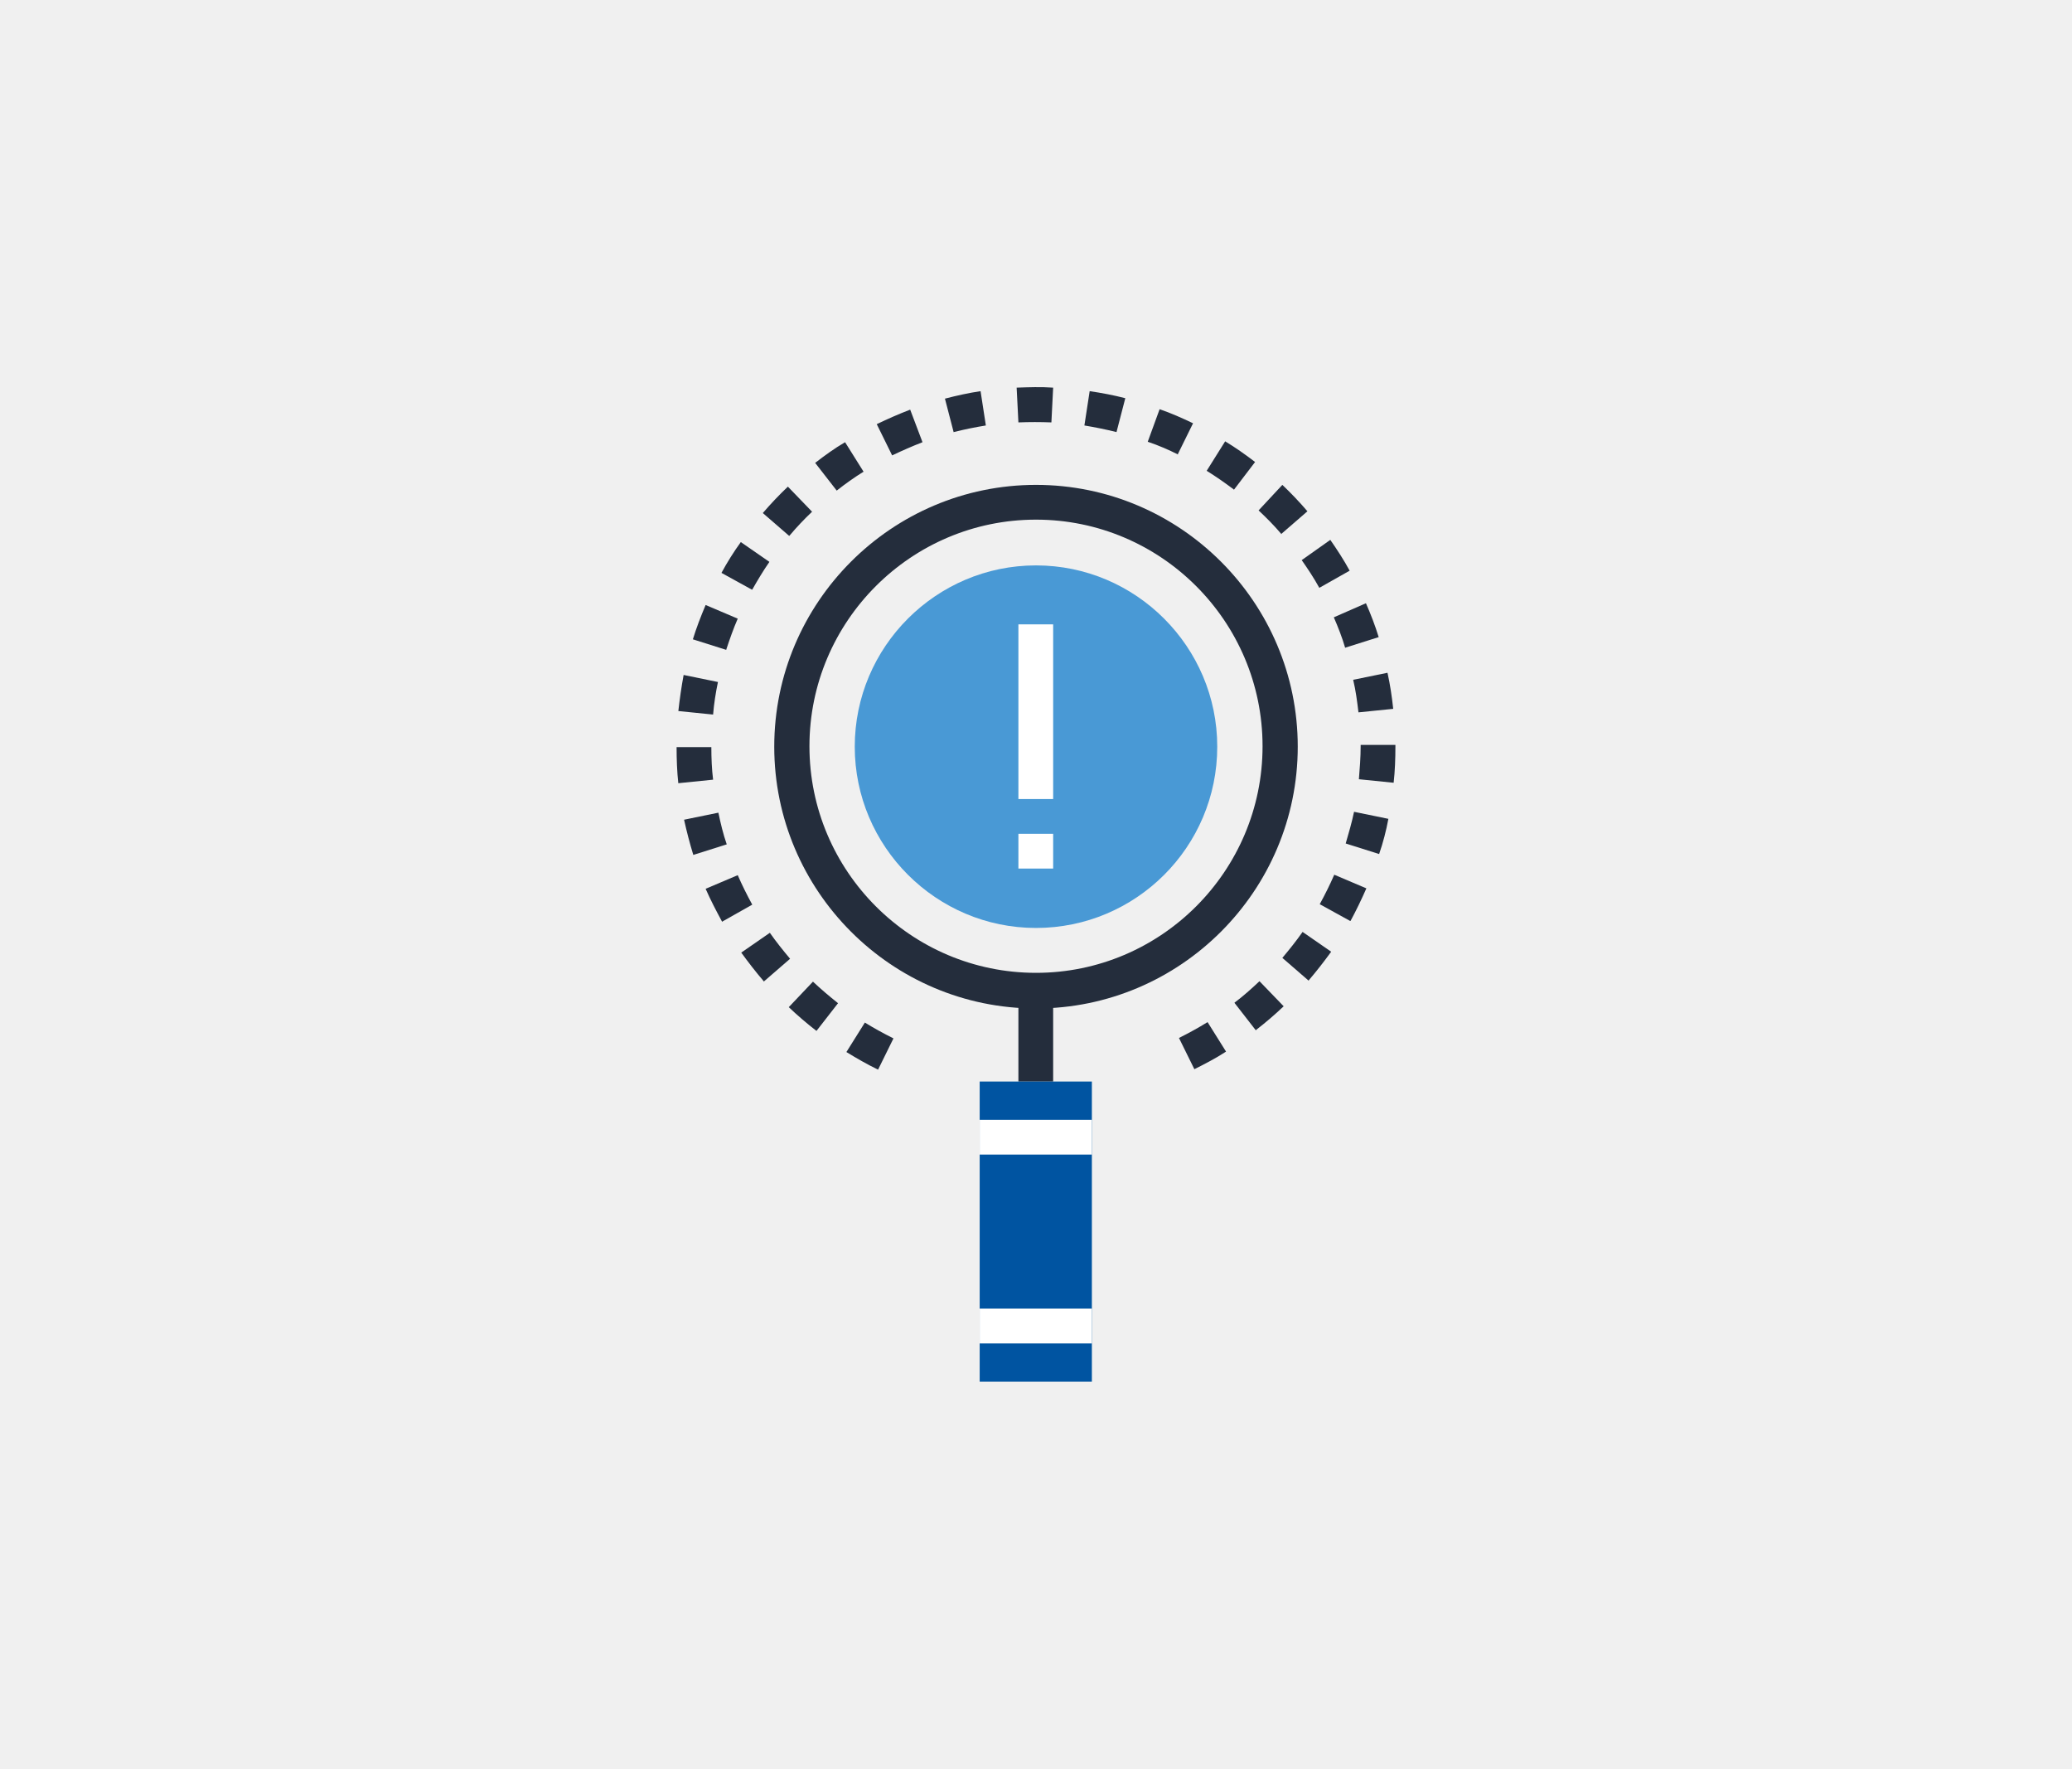
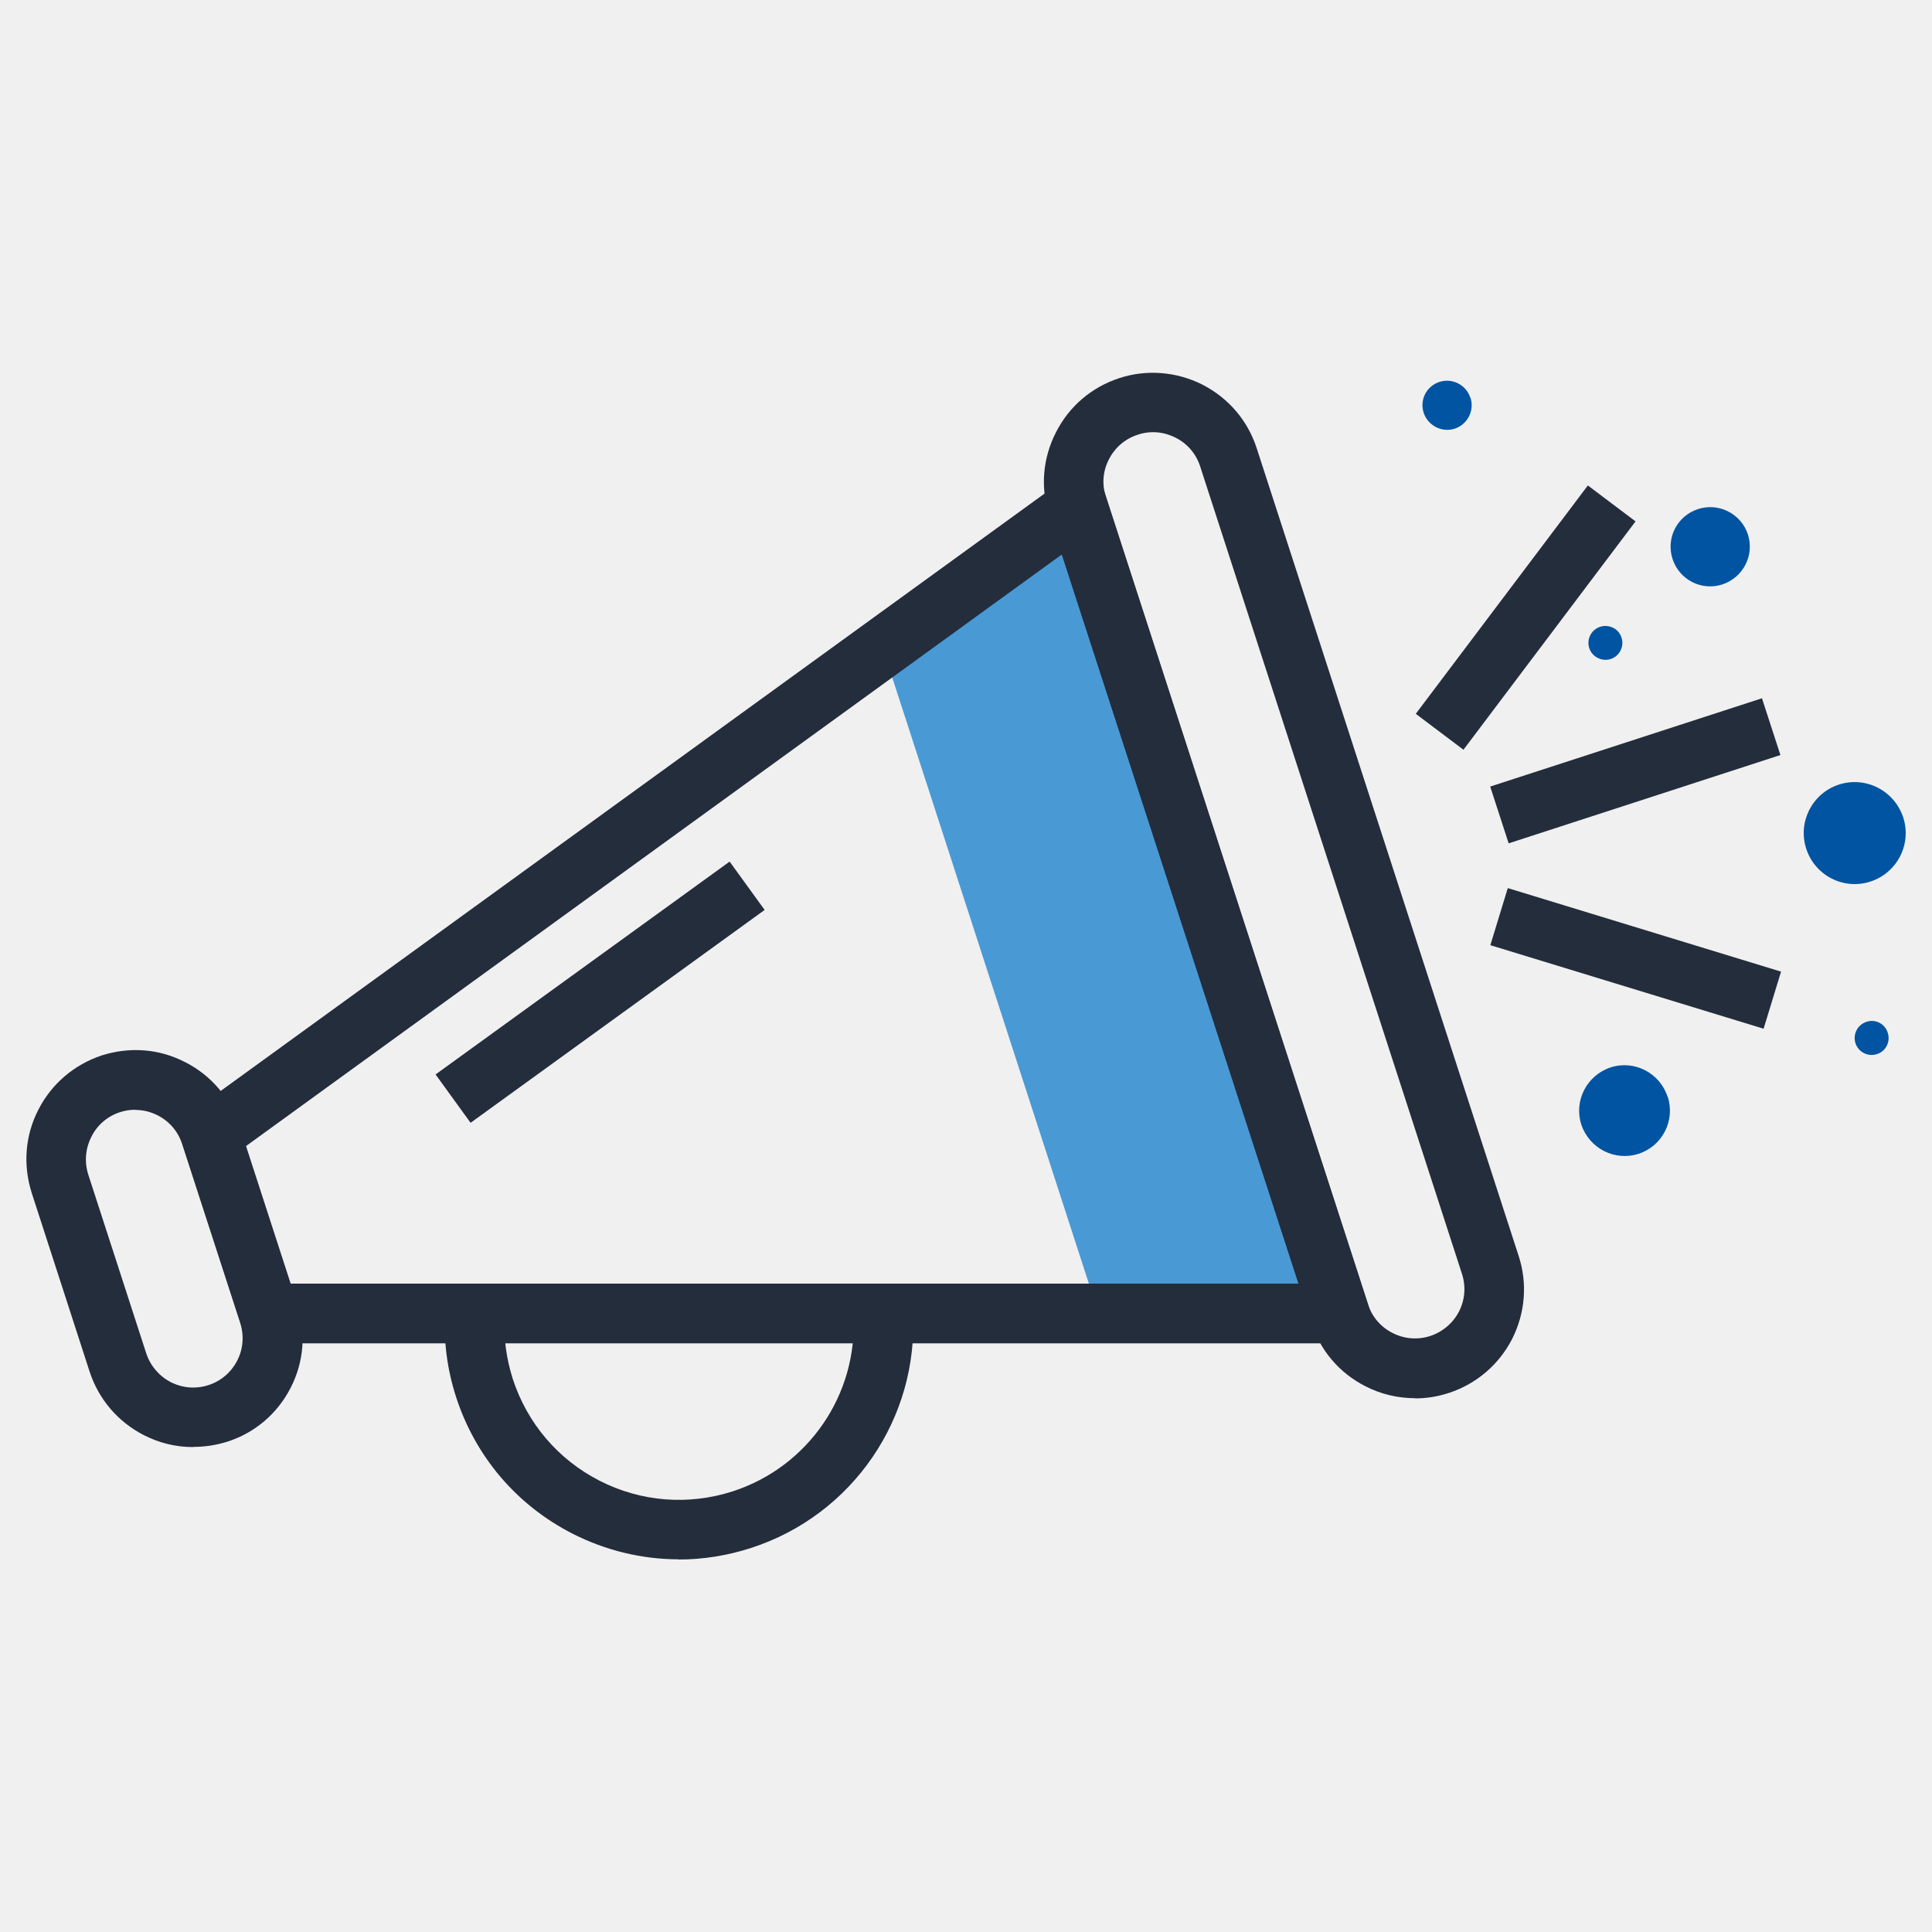
- <svg xmlns="http://www.w3.org/2000/svg" id="Layer_1" version="1.1" viewBox="0 0 471 402">
+ <svg xmlns="http://www.w3.org/2000/svg" id="Layer_1" version="1.1" viewBox="0 0 1000 1000">
  <defs>
    <style>
      .st0 {
        fill: #4999d5;
      }

      .st1 {
        fill: #242d3c;
      }

      .st2 {
        fill: #0054a1;
      }
- 
-       .st3 {
-         fill: #fff;
-       }
    </style>
  </defs>
-   <polygon class="st0" points="949.8 -1091.1 949.8 -1098.9 984.2 -1098.9 984.2 -1091.1 967 -1073.9 949.8 -1091.1" />
-   <polygon class="st2" points="967 -1043.5 949.8 -1026.3 984.2 -1026.3 967 -1043.5" />
-   <polygon class="st1" points="994.3 -1026.3 989.7 -1026.3 989.7 -1050.6 970.6 -1069.7 989.7 -1088.8 989.7 -1113.8 994.3 -1113.8 994.3 -1086.9 977.1 -1069.7 994.3 -1052.5 994.3 -1026.3" />
-   <polygon class="st1" points="944.2 -1026.3 939.6 -1026.3 939.6 -1052.5 956.8 -1069.7 939.6 -1086.9 939.6 -1113.8 944.2 -1113.8 944.2 -1088.8 963.3 -1069.7 944.2 -1050.6 944.2 -1026.3" />
-   <rect class="st1" x="998.8" y="-1113.8" width="4.6" height="87.5" />
-   <rect class="st1" x="930.6" y="-1113.8" width="4.6" height="87.5" />
-   <path class="st1" d="M1011.2-1117.3h-88.4v-12.4h88.4v12.4ZM927.4-1121.9h79.2v-3.2h-79.2v3.2Z" />
-   <path class="st1" d="M1011.2-1010.4h-88.4v-12.4h88.4v12.4ZM927.4-1015h79.2v-3.2h-79.2v3.2Z" />
-   <g>
-     <path class="st1" d="M199.6,243.1c-2.5-1.2-4.9-2.6-7.2-4l4.2-6.7c2.1,1.3,4.3,2.5,6.5,3.6l-3.5,7.1ZM271.5,243l-3.5-7.1c2.2-1.1,4.4-2.3,6.5-3.6l4.2,6.7c-2.3,1.5-4.8,2.8-7.2,4ZM185.6,234.3c-2.2-1.7-4.3-3.5-6.3-5.4l5.5-5.8c1.8,1.7,3.7,3.3,5.7,4.9l-4.9,6.3ZM285.5,234.2l-4.9-6.3c2-1.5,3.9-3.2,5.7-4.9l5.5,5.7c-2,1.9-4.1,3.7-6.3,5.4ZM173.6,223c-1.8-2.1-3.5-4.3-5.1-6.5l6.5-4.5c1.4,2,3,4,4.6,5.9l-6,5.2ZM297.5,222.9l-6-5.2c1.6-1.9,3.2-3.9,4.6-5.9l6.5,4.5c-1.6,2.2-3.3,4.4-5.1,6.5ZM164.1,209.4c-1.3-2.4-2.6-4.9-3.7-7.4l7.3-3.1c1,2.3,2.1,4.5,3.3,6.7l-6.9,3.9ZM306.9,209.3l-6.9-3.8c1.2-2.2,2.3-4.4,3.3-6.7l7.3,3.1c-1.1,2.5-2.3,5-3.6,7.4ZM157.6,194.3c-.8-2.6-1.5-5.3-2.1-8l7.8-1.6c.5,2.4,1.1,4.9,1.9,7.2l-7.6,2.4ZM313.5,194.1l-7.6-2.4c.7-2.4,1.4-4.8,1.9-7.2l7.8,1.6c-.5,2.7-1.2,5.4-2.1,8ZM154.2,178.1c-.3-2.7-.4-5.5-.4-8.3h7.9c0,2.5.1,5,.4,7.4l-7.9.8ZM316.8,177.9l-7.9-.8c.2-2.5.4-5,.4-7.5v-.3s7.9,0,7.9,0v.3c0,2.8-.1,5.6-.4,8.3ZM162.1,162.4l-7.9-.8c.3-2.7.7-5.5,1.2-8.2l7.8,1.6c-.5,2.4-.9,4.9-1.1,7.4ZM308.8,161.9c-.3-2.5-.6-4.9-1.2-7.4l7.8-1.6c.6,2.7,1,5.4,1.3,8.2l-7.9.8ZM165.1,147.7l-7.6-2.4c.8-2.6,1.8-5.2,2.9-7.8l7.3,3.1c-1,2.3-1.8,4.6-2.6,7ZM305.8,147.3c-.7-2.4-1.6-4.7-2.6-7l7.3-3.2c1.1,2.5,2.1,5.1,2.9,7.7l-7.6,2.4ZM170.9,134l-6.9-3.8c1.3-2.4,2.8-4.8,4.4-7l6.5,4.5c-1.4,2-2.7,4.2-3.9,6.3ZM299.9,133.6c-1.2-2.2-2.6-4.3-4-6.3l6.5-4.6c1.6,2.3,3.1,4.6,4.4,7l-6.9,3.9ZM179.4,121.8l-6-5.2c1.8-2.1,3.7-4.1,5.7-6l5.5,5.7c-1.8,1.7-3.5,3.5-5.1,5.4ZM291.3,121.4c-1.6-1.9-3.4-3.7-5.2-5.4l5.4-5.8c2,1.9,3.9,3.9,5.7,6l-6,5.2ZM190.2,111.5l-4.9-6.3c2.2-1.7,4.4-3.3,6.8-4.7l4.2,6.7c-2.1,1.3-4.2,2.8-6.1,4.3ZM280.4,111.2c-2-1.5-4-2.9-6.1-4.2l4.2-6.7c2.3,1.4,4.6,3,6.8,4.7l-4.8,6.3ZM202.8,103.5l-3.5-7.1c2.5-1.2,5-2.3,7.6-3.3l2.8,7.4c-2.3.9-4.6,1.9-6.9,3ZM267.8,103.3c-2.2-1.1-4.5-2.1-6.9-2.9l2.7-7.4c2.6.9,5.1,2,7.6,3.2l-3.5,7.1ZM216.8,98.3l-2-7.7c2.7-.7,5.4-1.3,8.1-1.7l1.2,7.8c-2.5.4-4.9.9-7.3,1.5ZM253.8,98.2c-2.4-.6-4.9-1.1-7.3-1.5l1.2-7.8c2.7.4,5.4.9,8.1,1.6l-2,7.7ZM231.5,96l-.4-7.9c2.8-.1,5.5-.2,8.3,0l-.4,7.9c-2.5-.1-5-.1-7.5,0Z" />
-     <path class="st1" d="M235.5,229.2c-32.8,0-59.5-26.7-59.5-59.5s26.7-59.5,59.5-59.5,59.5,26.7,59.5,59.5-26.7,59.5-59.5,59.5ZM235.5,118.1c-28.4,0-51.5,23.1-51.5,51.5s23.1,51.5,51.5,51.5,51.5-23.1,51.5-51.5-23.1-51.5-51.5-51.5Z" />
-     <rect class="st1" x="231.5" y="225.2" width="7.9" height="20.6" />
-     <rect class="st2" x="222.7" y="245.8" width="25.5" height="68.2" />
-     <path class="st0" d="M276.7,169.7c0,22.8-18.5,41.2-41.2,41.2s-41.2-18.5-41.2-41.2,18.5-41.2,41.2-41.2,41.2,18.5,41.2,41.2Z" />
-     <rect class="st3" x="222.7" y="254.5" width="25.5" height="7.9" />
-     <rect class="st3" x="222.7" y="297.4" width="25.5" height="7.9" />
-     <rect class="st3" x="231.5" y="141.9" width="7.9" height="39.7" />
-     <rect class="st3" x="231.5" y="189.5" width="7.9" height="7.9" />
-   </g>
+   <polygon class="st0" points="568.6 679.8 693.4 679.8 557.8 262 456.8 335.2 568.6 679.8" />
+   <path class="st1" d="M351.3,807.1c-18.9,0-37.7-4.5-55-13.3-28.8-14.7-50.2-39.8-60.2-70.6-4.7-14.5-6.6-29.4-5.7-44.3l30.8,1.9c-.7,11,.8,22.1,4.2,32.9,7.5,23,23.4,41.7,44.9,52.7,21.5,11,46,12.9,69,5.5,39.1-12.7,64.8-50.2,62.4-91.1l30.8-1.8c3.2,54.9-31.2,105.2-83.7,122.2-12.3,4-25,6-37.6,6Z" />
+   <path class="st1" d="M714.6,695.3H127.9s-36.9-113.8-36.9-113.8l475-344.4,148.7,458.3ZM150.3,664.4h521.8s-122.5-377.4-122.5-377.4L127.2,593.3l23.1,71.1Z" />
+   <rect class="st1" x="216.7" y="498" width="187.9" height="30.9" transform="translate(-242.1 279.8) rotate(-35.9)" />
+   <path class="st1" d="M100,749h0c-9,0-17.6-2.1-25.6-6.2-13.4-6.9-23.3-18.5-28-32.8l-30-92.6c-4.6-14.5-3.4-29.8,3.5-43.1,6.8-13.3,18.4-23.2,32.7-28,14.9-4.7,30-3.4,43.3,3.5,13.4,6.8,23.3,18.5,28,32.8l30,92.5c4.6,14.5,3.4,29.8-3.4,43.1-6.9,13.5-18.5,23.4-32.8,28-5.8,1.8-11.6,2.7-17.5,2.7ZM70.1,574.4c-2.7,0-5.4.4-8.1,1.3-6.4,2.1-11.7,6.6-14.7,12.7-3.1,6.1-3.7,13-1.6,19.6l30,92.5c2.1,6.4,6.7,11.8,12.7,14.9,3.6,1.8,7.5,2.8,11.5,2.8h0c2.7,0,5.4-.4,8.1-1.3,6.4-2.1,11.7-6.6,14.8-12.7,3.1-6,3.6-13,1.5-19.6l-30-92.4c-2.1-6.5-6.6-11.8-12.7-14.9-3.7-1.9-7.6-2.8-11.6-2.8Z" />
+   <path class="st1" d="M732.4,723.7h0c-8.9,0-17.8-2.1-25.7-6.2-13.4-6.8-23.4-18.5-28-32.9l-135.6-417.8c-4.7-14.4-3.4-29.7,3.5-43.1,6.8-13.4,18.4-23.3,32.8-28,14-4.6,29.6-3.4,43,3.4,13.6,7,23.5,18.7,28.1,33l135.5,417.8c4.7,14.2,3.5,29.6-3.3,43.1-6.9,13.4-18.5,23.3-32.8,28-5.8,1.9-11.6,2.8-17.5,2.8ZM596.8,223.7c-2.7,0-5.3.4-7.9,1.3-6.5,2.1-11.8,6.6-14.9,12.7-3.2,6.1-3.7,13-1.6,19.5l135.6,417.8c2.1,6.5,6.6,11.8,12.7,14.9,6.2,3.2,13.1,3.7,19.6,1.6,6.4-2.1,11.8-6.7,14.9-12.7,3.1-6.1,3.6-13,1.5-19.5l-135.5-417.9c-2.1-6.5-6.6-11.8-12.8-14.9-3.6-1.8-7.5-2.8-11.5-2.8Z" />
+   <rect class="st1" x="772.4" y="383.9" width="147.9" height="30.9" transform="translate(-81.9 280.7) rotate(-18)" />
+   <rect class="st1" x="831.7" y="422.7" width="30.9" height="147.9" transform="translate(124 1161) rotate(-73)" />
+   <rect class="st1" x="715.9" y="304.6" width="148" height="30.9" transform="translate(58.7 757.9) rotate(-53)" />
+   <path class="st2" d="M839.3,330c1.5,4.6-1,9.6-5.6,11.1-4.6,1.5-9.6-1.1-11.1-5.6-1.5-4.6,1-9.6,5.7-11.1,4.6-1.4,9.6,1,11,5.7Z" />
+   <path class="st2" d="M904.7,276.6c3.5,10.8-2.4,22.3-13.2,25.9-10.8,3.5-22.3-2.4-25.8-13.2-3.5-10.8,2.4-22.3,13.2-25.8,10.7-3.5,22.3,2.4,25.8,13.1Z" />
+   <path class="st2" d="M761.1,205.8c2.2,6.7-1.5,13.9-8.2,16.1-6.6,2.1-13.8-1.6-16-8.2-2.2-6.7,1.4-13.8,8.1-16,6.7-2.2,13.9,1.5,16,8.1Z" />
+   <path class="st2" d="M977.1,534.6c1.5,4.6-1,9.6-5.6,11-4.6,1.5-9.6-1-11.1-5.6-1.5-4.6,1-9.6,5.7-11.1,4.6-1.6,9.6,1,11,5.7Z" />
+   <path class="st2" d="M985.1,423.1c4.5,13.8-3.1,28.7-17,33.2-13.8,4.5-28.7-3.1-33.2-17-4.5-13.8,3.1-28.7,16.9-33.2,13.9-4.5,28.7,3.1,33.3,17Z" />
+   <path class="st2" d="M863.2,567.6c4,12.3-2.7,25.6-15.1,29.6-12.3,4-25.5-2.8-29.6-15.1-4-12.3,2.8-25.5,15.1-29.6,12.3-4,25.5,2.8,29.5,15.1Z" />
</svg>
